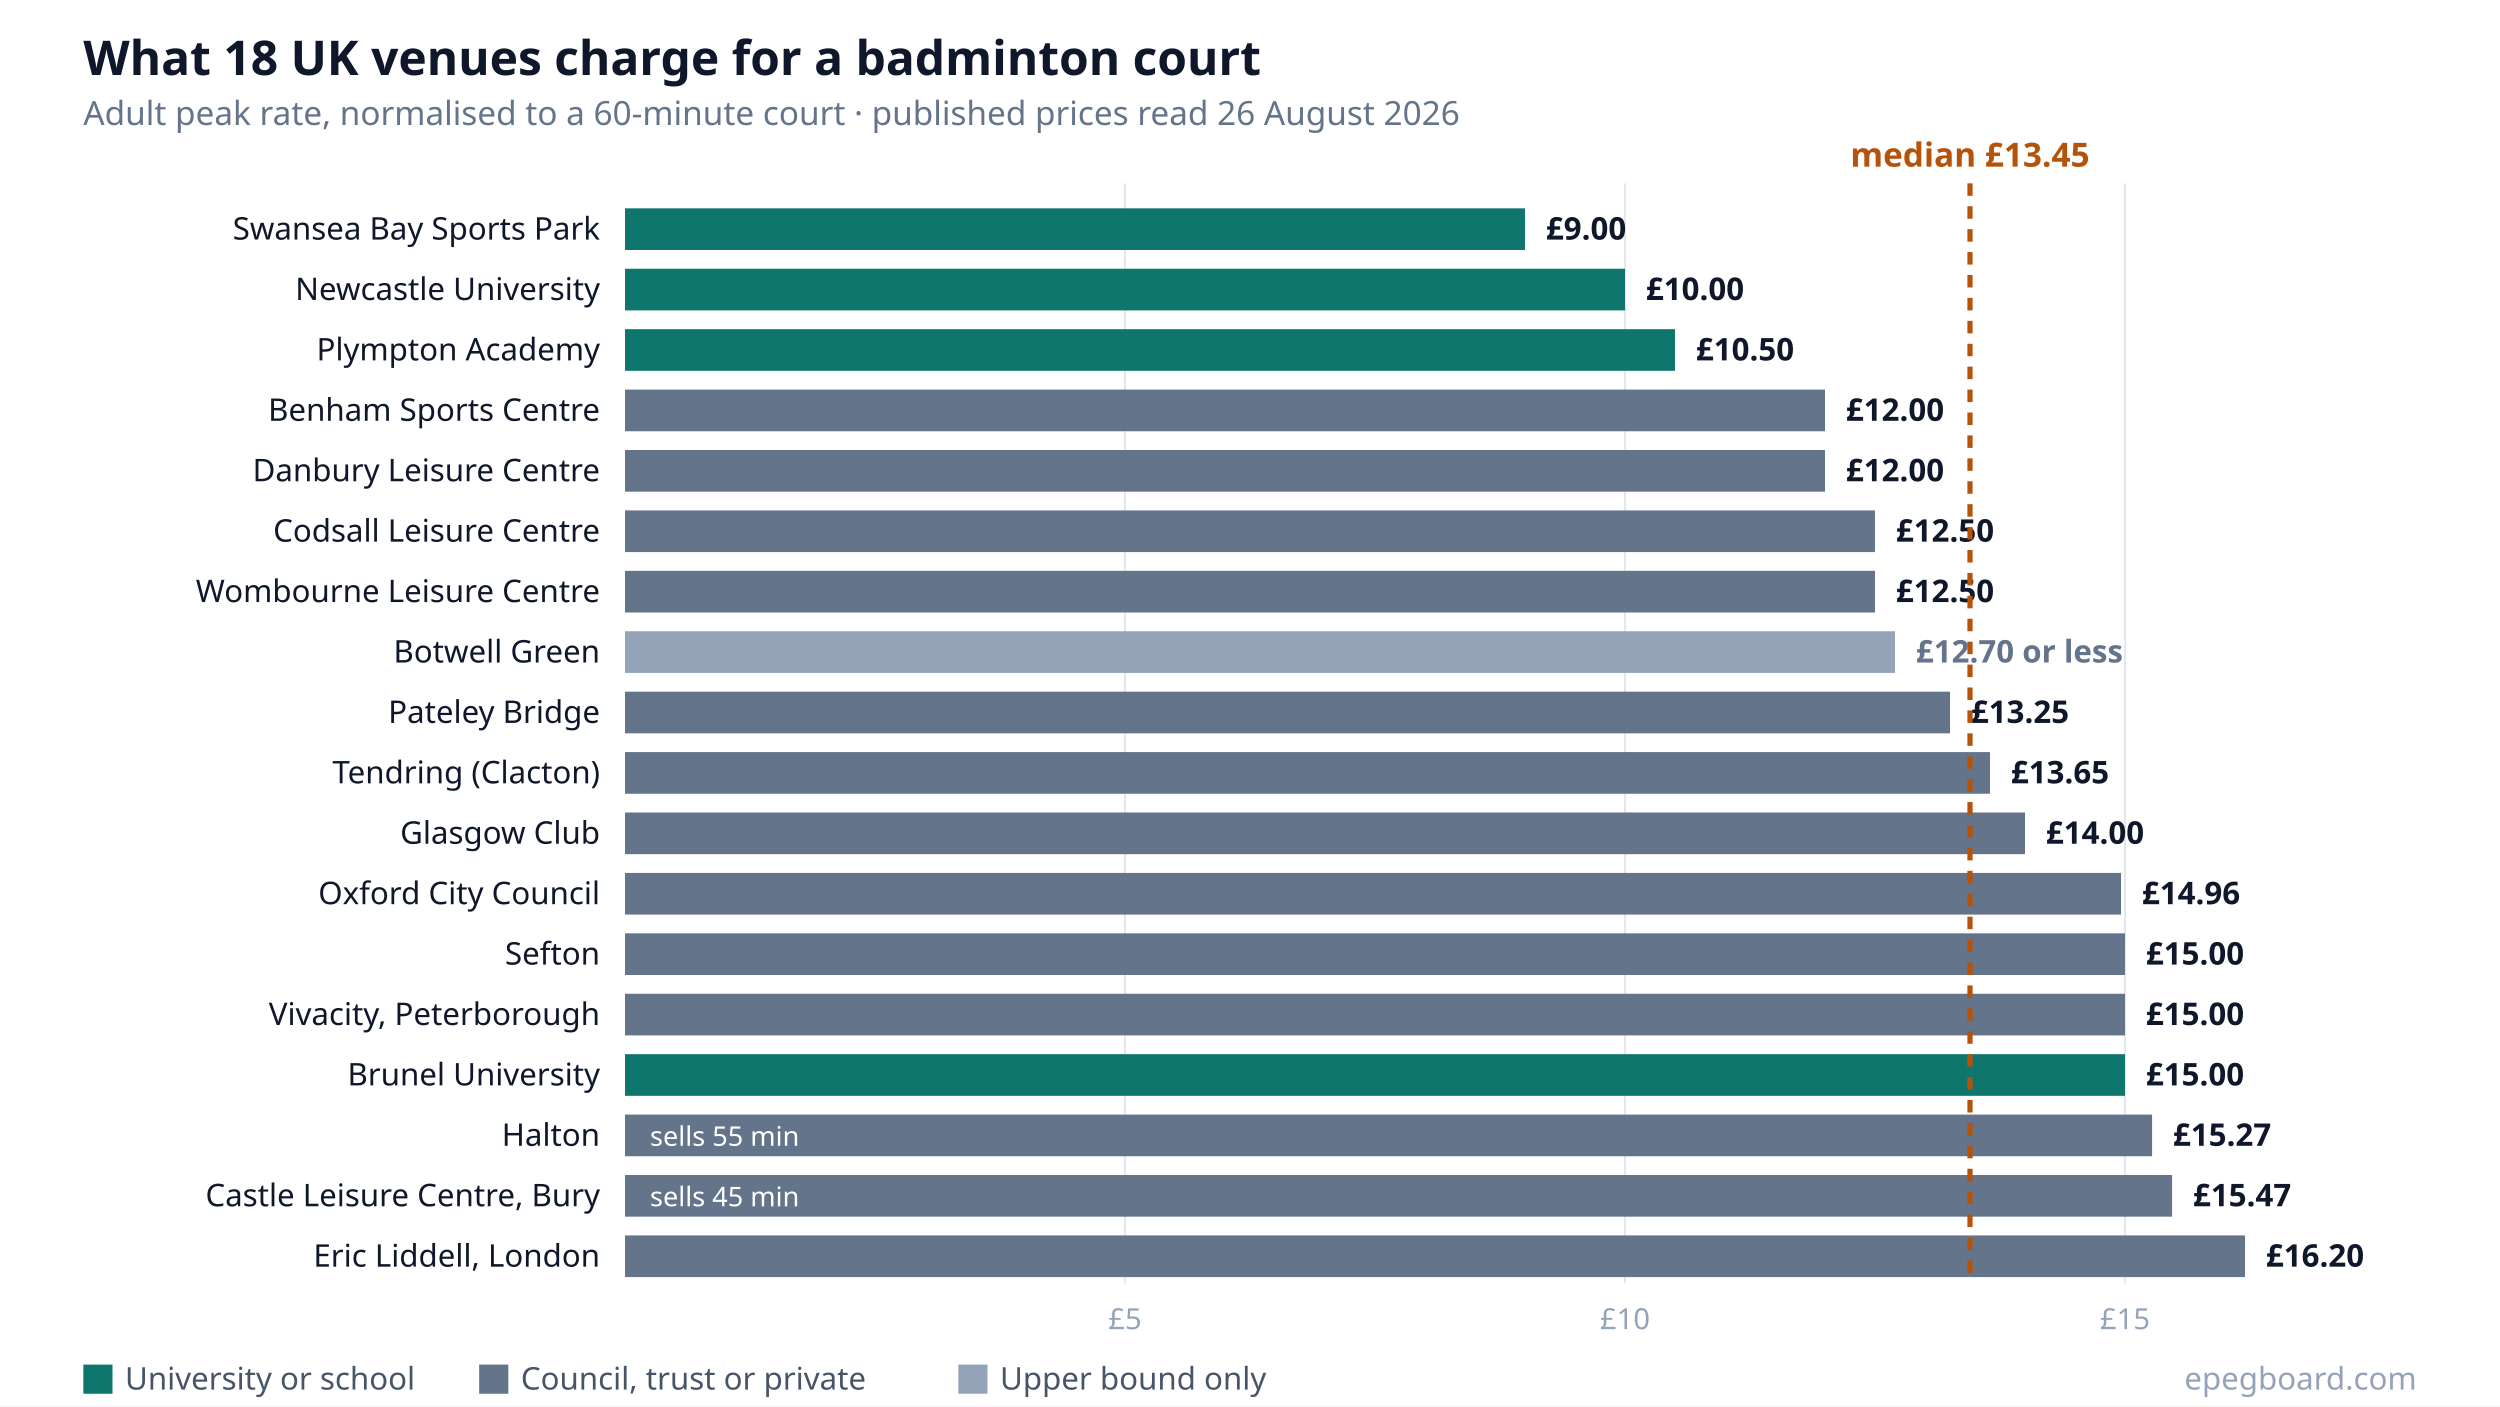
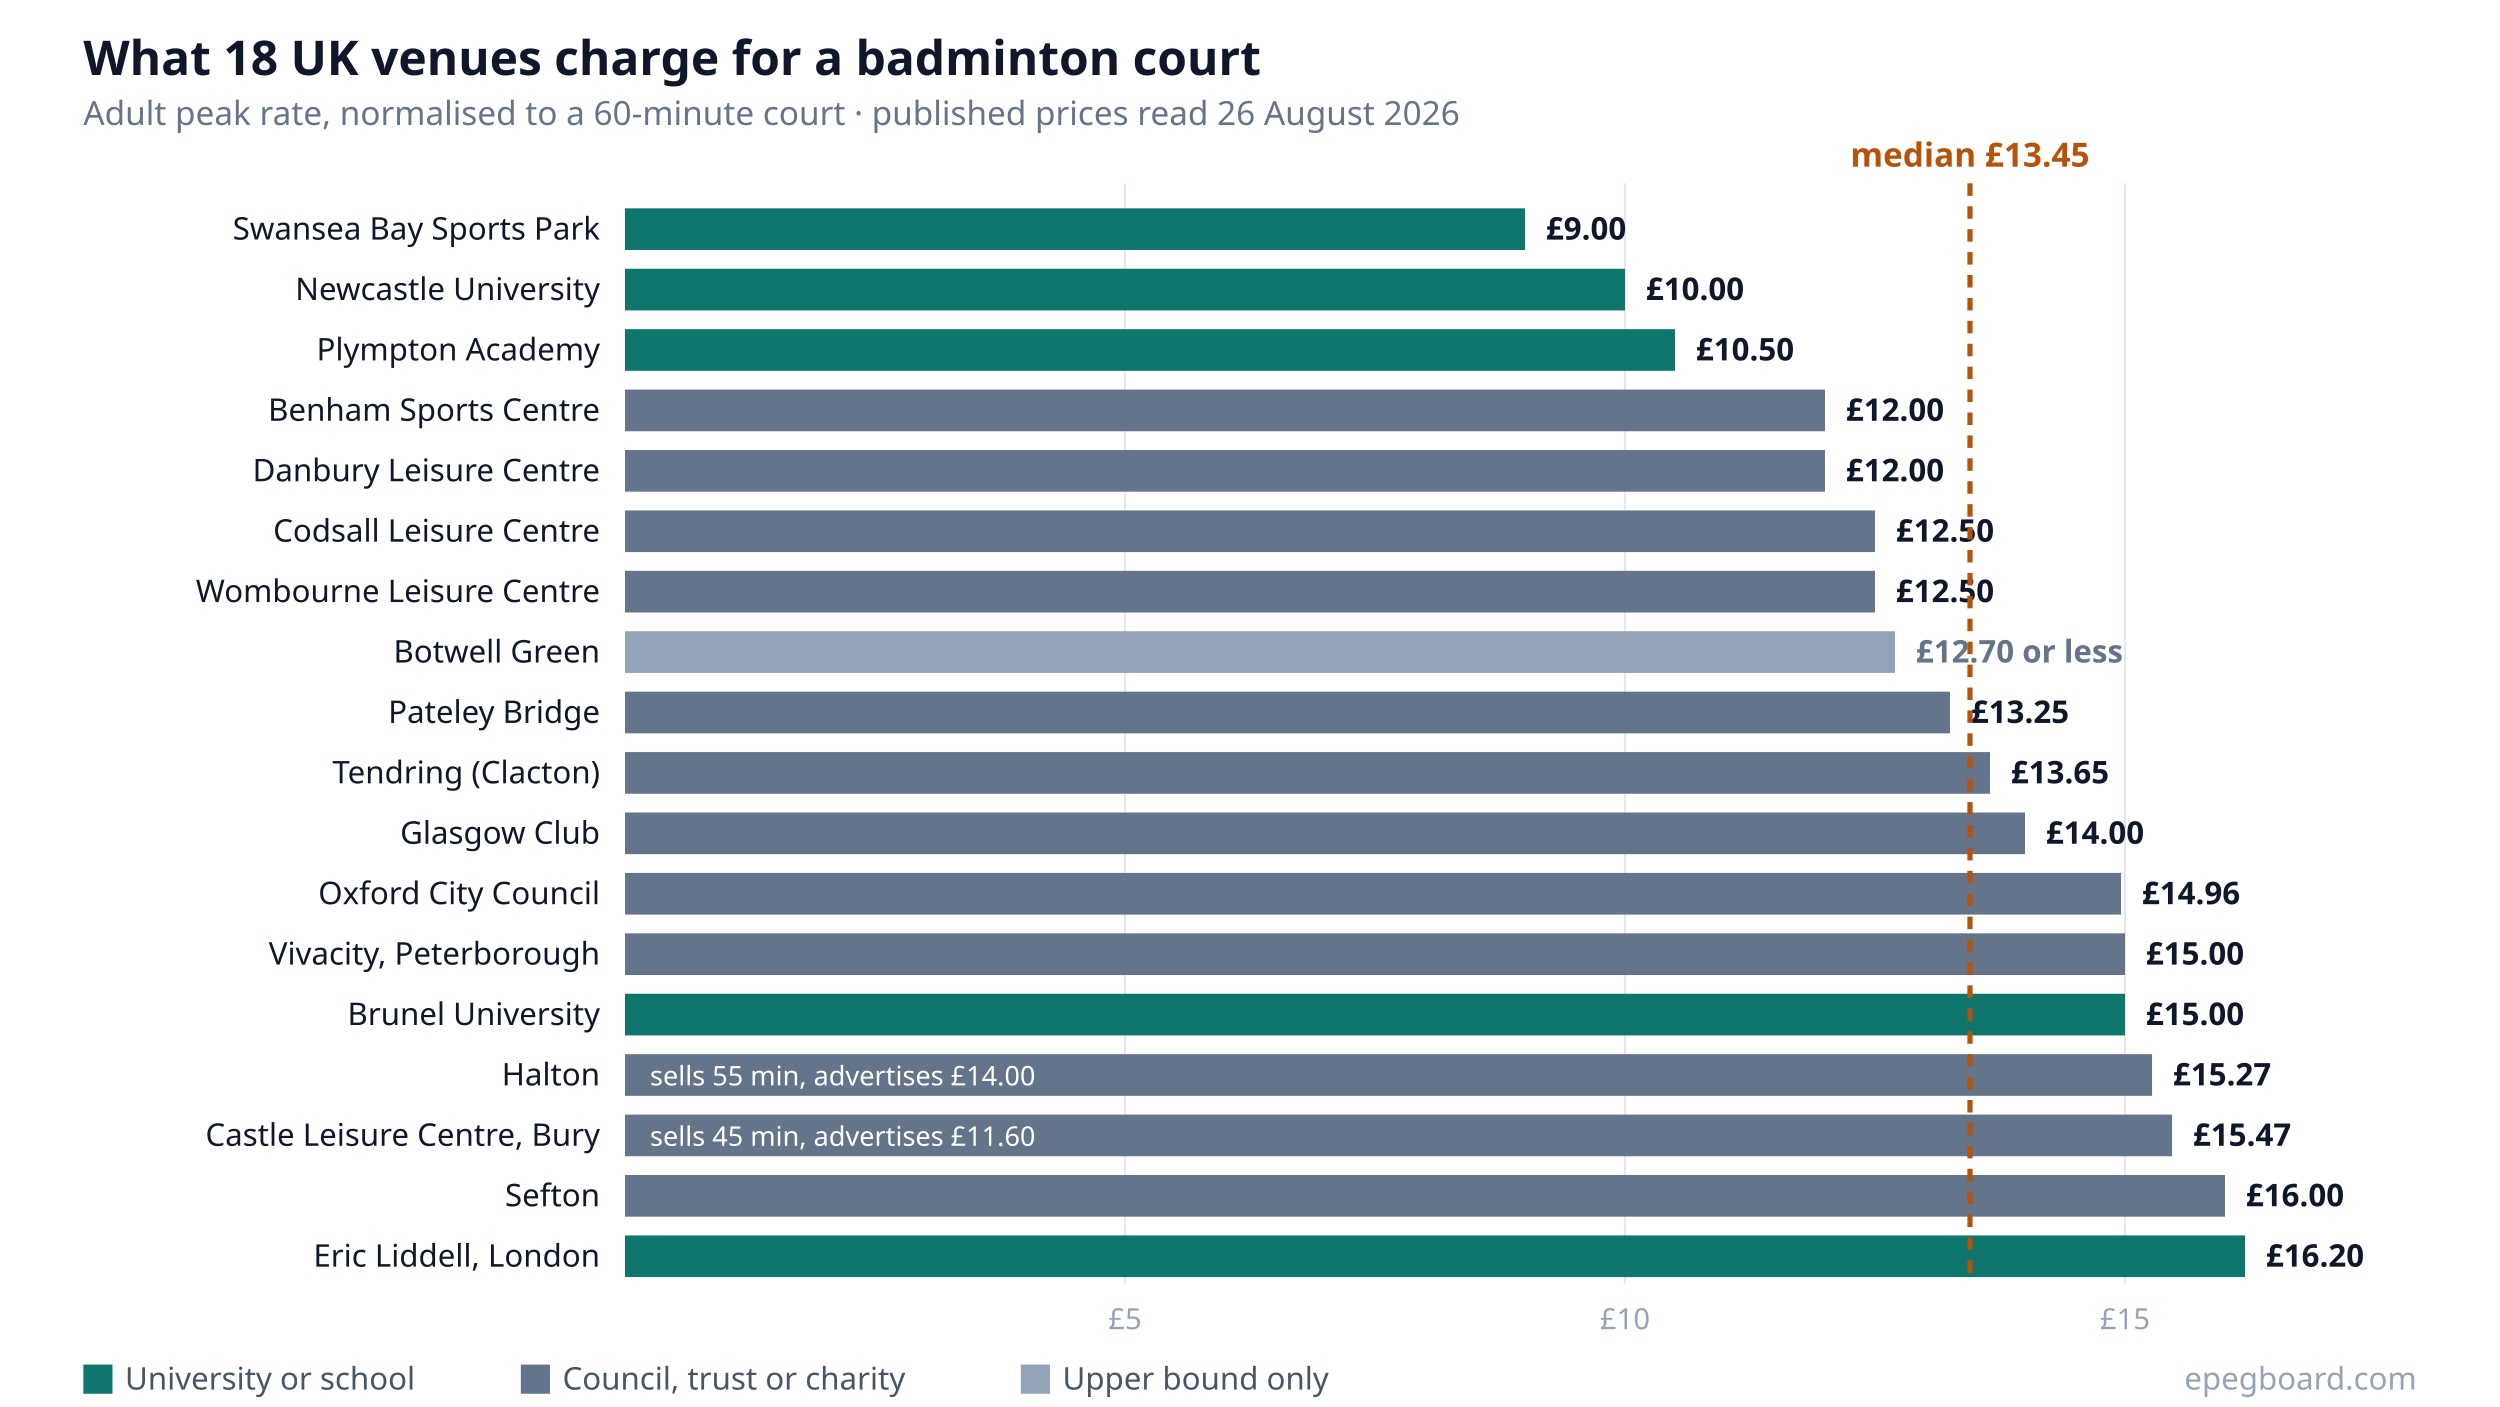
- <svg xmlns="http://www.w3.org/2000/svg" viewBox="0 0 1200 675" width="1200" height="675" role="img" aria-label="A bar chart of eighteen UK venues' adult peak badminton court prices, normalised to a sixty-minute court and sorted cheapest first. Swansea Bay Sports Park nine pounds, Newcastle University ten pounds, Plympton Academy ten pounds fifty, Benham Sports Centre twelve pounds, Danbury twelve pounds, Codsall twelve pounds fifty, Wombourne twelve pounds fifty, Botwell Green twelve pounds seventy as an upper bound only, Pateley Bridge thirteen pounds twenty-five, Tendring thirteen pounds sixty-five, Glasgow Club fourteen pounds, Oxford fourteen pounds ninety-six, Sefton fifteen pounds, Vivacity fifteen pounds, Brunel University fifteen pounds, Halton fifteen pounds twenty-seven, Castle Leisure Centre Bury fifteen pounds forty-seven, and Eric Liddell in London sixteen pounds twenty. The median is thirteen pounds forty-five. The three cheapest venues are two universities and a school, and the two dearest council venues are both ones that sell a slot shorter than an hour.">
+ <svg xmlns="http://www.w3.org/2000/svg" viewBox="0 0 1200 675" width="1200" height="675" role="img" aria-label="A bar chart of eighteen UK venues' adult peak badminton court prices, normalised to a sixty-minute court and sorted cheapest first. Swansea Bay Sports Park nine pounds, Newcastle University ten pounds, Plympton Academy ten pounds fifty, Benham Sports Centre twelve pounds, Danbury twelve pounds, Codsall twelve pounds fifty, Wombourne twelve pounds fifty, Botwell Green twelve pounds seventy as an upper bound only, Pateley Bridge thirteen pounds twenty-five, Tendring thirteen pounds sixty-five, Glasgow Club fourteen pounds, Oxford fourteen pounds ninety-six, Vivacity fifteen pounds, Brunel University fifteen pounds, Halton fifteen pounds twenty-seven, Castle Leisure Centre Bury fifteen pounds forty-seven, Sefton sixteen pounds, and the Eric Liddell Sports Centre in London sixteen pounds twenty. The median is thirteen pounds forty-five. Education venues are marked separately and occupy both ends of the range: the three cheapest are two universities and a state school, while the single most expensive is an independent school's sports centre and a university sits mid-table at fifteen pounds. The two venues selling less than a full hour, Halton and Bury, both finish in the four most expensive despite advertising mid-range prices.">
  <rect width="1200" height="675" fill="#ffffff" />
  <text x="40" y="36" font-family="system-ui,sans-serif" font-size="23" fill="#0f172a" font-weight="600">What 18 UK venues charge for a badminton court</text>
  <text x="40" y="60" font-family="system-ui,sans-serif" font-size="16" fill="#64748b">Adult peak rate, normalised to a 60-minute court · published prices read 26 August 2026</text>
  <g stroke="#e2e8f0" stroke-width="1">
    <line x1="540" y1="88" x2="540" y2="616" />
    <line x1="780" y1="88" x2="780" y2="616" />
    <line x1="1020" y1="88" x2="1020" y2="616" />
  </g>
  <g font-family="system-ui,sans-serif" font-size="14" fill="#94a3b8" text-anchor="middle">
    <text x="540" y="638">£5</text>
    <text x="780" y="638">£10</text>
    <text x="1020" y="638">£15</text>
  </g>
  <g>
    <rect x="300" y="100" width="432" height="20" fill="#0f766e" />
    <rect x="300" y="129" width="480" height="20" fill="#0f766e" />
    <rect x="300" y="158" width="504" height="20" fill="#0f766e" />
    <rect x="300" y="187" width="576" height="20" fill="#64748b" />
    <rect x="300" y="216" width="576" height="20" fill="#64748b" />
    <rect x="300" y="245" width="600" height="20" fill="#64748b" />
    <rect x="300" y="274" width="600" height="20" fill="#64748b" />
    <rect x="300" y="303" width="609.6" height="20" fill="#94a3b8" />
    <rect x="300" y="332" width="636" height="20" fill="#64748b" />
    <rect x="300" y="361" width="655.2" height="20" fill="#64748b" />
    <rect x="300" y="390" width="672" height="20" fill="#64748b" />
    <rect x="300" y="419" width="718.1" height="20" fill="#64748b" />
    <rect x="300" y="448" width="720" height="20" fill="#64748b" />
-     <rect x="300" y="477" width="720" height="20" fill="#64748b" />
-     <rect x="300" y="506" width="720" height="20" fill="#0f766e" />
-     <rect x="300" y="535" width="733.0" height="20" fill="#64748b" />
-     <rect x="300" y="564" width="742.6" height="20" fill="#64748b" />
-     <rect x="300" y="593" width="777.6" height="20" fill="#64748b" />
+     <rect x="300" y="477" width="720" height="20" fill="#0f766e" />
+     <rect x="300" y="506" width="733.0" height="20" fill="#64748b" />
+     <rect x="300" y="535" width="742.6" height="20" fill="#64748b" />
+     <rect x="300" y="564" width="768" height="20" fill="#64748b" />
+     <rect x="300" y="593" width="777.6" height="20" fill="#0f766e" />
  </g>
  <g font-family="system-ui,sans-serif" font-size="15" fill="#0f172a" text-anchor="end">
    <text x="288" y="115">Swansea Bay Sports Park</text>
    <text x="288" y="144">Newcastle University</text>
    <text x="288" y="173">Plympton Academy</text>
    <text x="288" y="202">Benham Sports Centre</text>
    <text x="288" y="231">Danbury Leisure Centre</text>
    <text x="288" y="260">Codsall Leisure Centre</text>
    <text x="288" y="289">Wombourne Leisure Centre</text>
    <text x="288" y="318">Botwell Green</text>
    <text x="288" y="347">Pateley Bridge</text>
    <text x="288" y="376">Tendring (Clacton)</text>
    <text x="288" y="405">Glasgow Club</text>
    <text x="288" y="434">Oxford City Council</text>
-     <text x="288" y="463">Sefton</text>
-     <text x="288" y="492">Vivacity, Peterborough</text>
-     <text x="288" y="521">Brunel University</text>
-     <text x="288" y="550">Halton</text>
-     <text x="288" y="579">Castle Leisure Centre, Bury</text>
+     <text x="288" y="463">Vivacity, Peterborough</text>
+     <text x="288" y="492">Brunel University</text>
+     <text x="288" y="521">Halton</text>
+     <text x="288" y="550">Castle Leisure Centre, Bury</text>
+     <text x="288" y="579">Sefton</text>
    <text x="288" y="608">Eric Liddell, London</text>
  </g>
  <g font-family="system-ui,sans-serif" font-size="15" fill="#0f172a" font-weight="600">
    <text x="742" y="115">£9.00</text>
    <text x="790" y="144">£10.00</text>
    <text x="814" y="173">£10.50</text>
    <text x="886" y="202">£12.00</text>
    <text x="886" y="231">£12.00</text>
    <text x="910" y="260">£12.50</text>
    <text x="910" y="289">£12.50</text>
    <text x="919.6" y="318" fill="#64748b">£12.70 or less</text>
    <text x="946" y="347">£13.25</text>
    <text x="965.2" y="376">£13.65</text>
    <text x="982" y="405">£14.00</text>
    <text x="1028.1" y="434">£14.96</text>
    <text x="1030" y="463">£15.00</text>
    <text x="1030" y="492">£15.00</text>
-     <text x="1030" y="521">£15.00</text>
-     <text x="1043" y="550">£15.27</text>
-     <text x="1052.6" y="579">£15.47</text>
+     <text x="1043" y="521">£15.27</text>
+     <text x="1052.6" y="550">£15.47</text>
+     <text x="1078" y="579">£16.00</text>
    <text x="1087.6" y="608">£16.20</text>
  </g>
  <g font-family="system-ui,sans-serif" font-size="13" fill="#ffffff">
-     <text x="312" y="550">sells 55 min</text>
-     <text x="312" y="579">sells 45 min</text>
+     <text x="312" y="521">sells 55 min, advertises £14.00</text>
+     <text x="312" y="550">sells 45 min, advertises £11.60</text>
  </g>
  <line x1="945.6" y1="88" x2="945.6" y2="616" stroke="#b45309" stroke-width="2.5" stroke-dasharray="6 5" />
  <text x="945.6" y="80" text-anchor="middle" font-family="system-ui,sans-serif" font-size="16" fill="#b45309" font-weight="600">median £13.45</text>
  <g font-family="system-ui,sans-serif" font-size="15" fill="#475569">
    <rect x="40" y="655" width="14" height="14" fill="#0f766e" />
    <text x="60" y="667">University or school</text>
-     <rect x="230" y="655" width="14" height="14" fill="#64748b" />
-     <text x="250" y="667">Council, trust or private</text>
-     <rect x="460" y="655" width="14" height="14" fill="#94a3b8" />
-     <text x="480" y="667">Upper bound only</text>
+     <rect x="250" y="655" width="14" height="14" fill="#64748b" />
+     <text x="270" y="667">Council, trust or charity</text>
+     <rect x="490" y="655" width="14" height="14" fill="#94a3b8" />
+     <text x="510" y="667">Upper bound only</text>
  </g>
  <text x="1160" y="667" text-anchor="end" font-family="system-ui,sans-serif" font-size="15" fill="#94a3b8">epegboard.com</text>
</svg>
